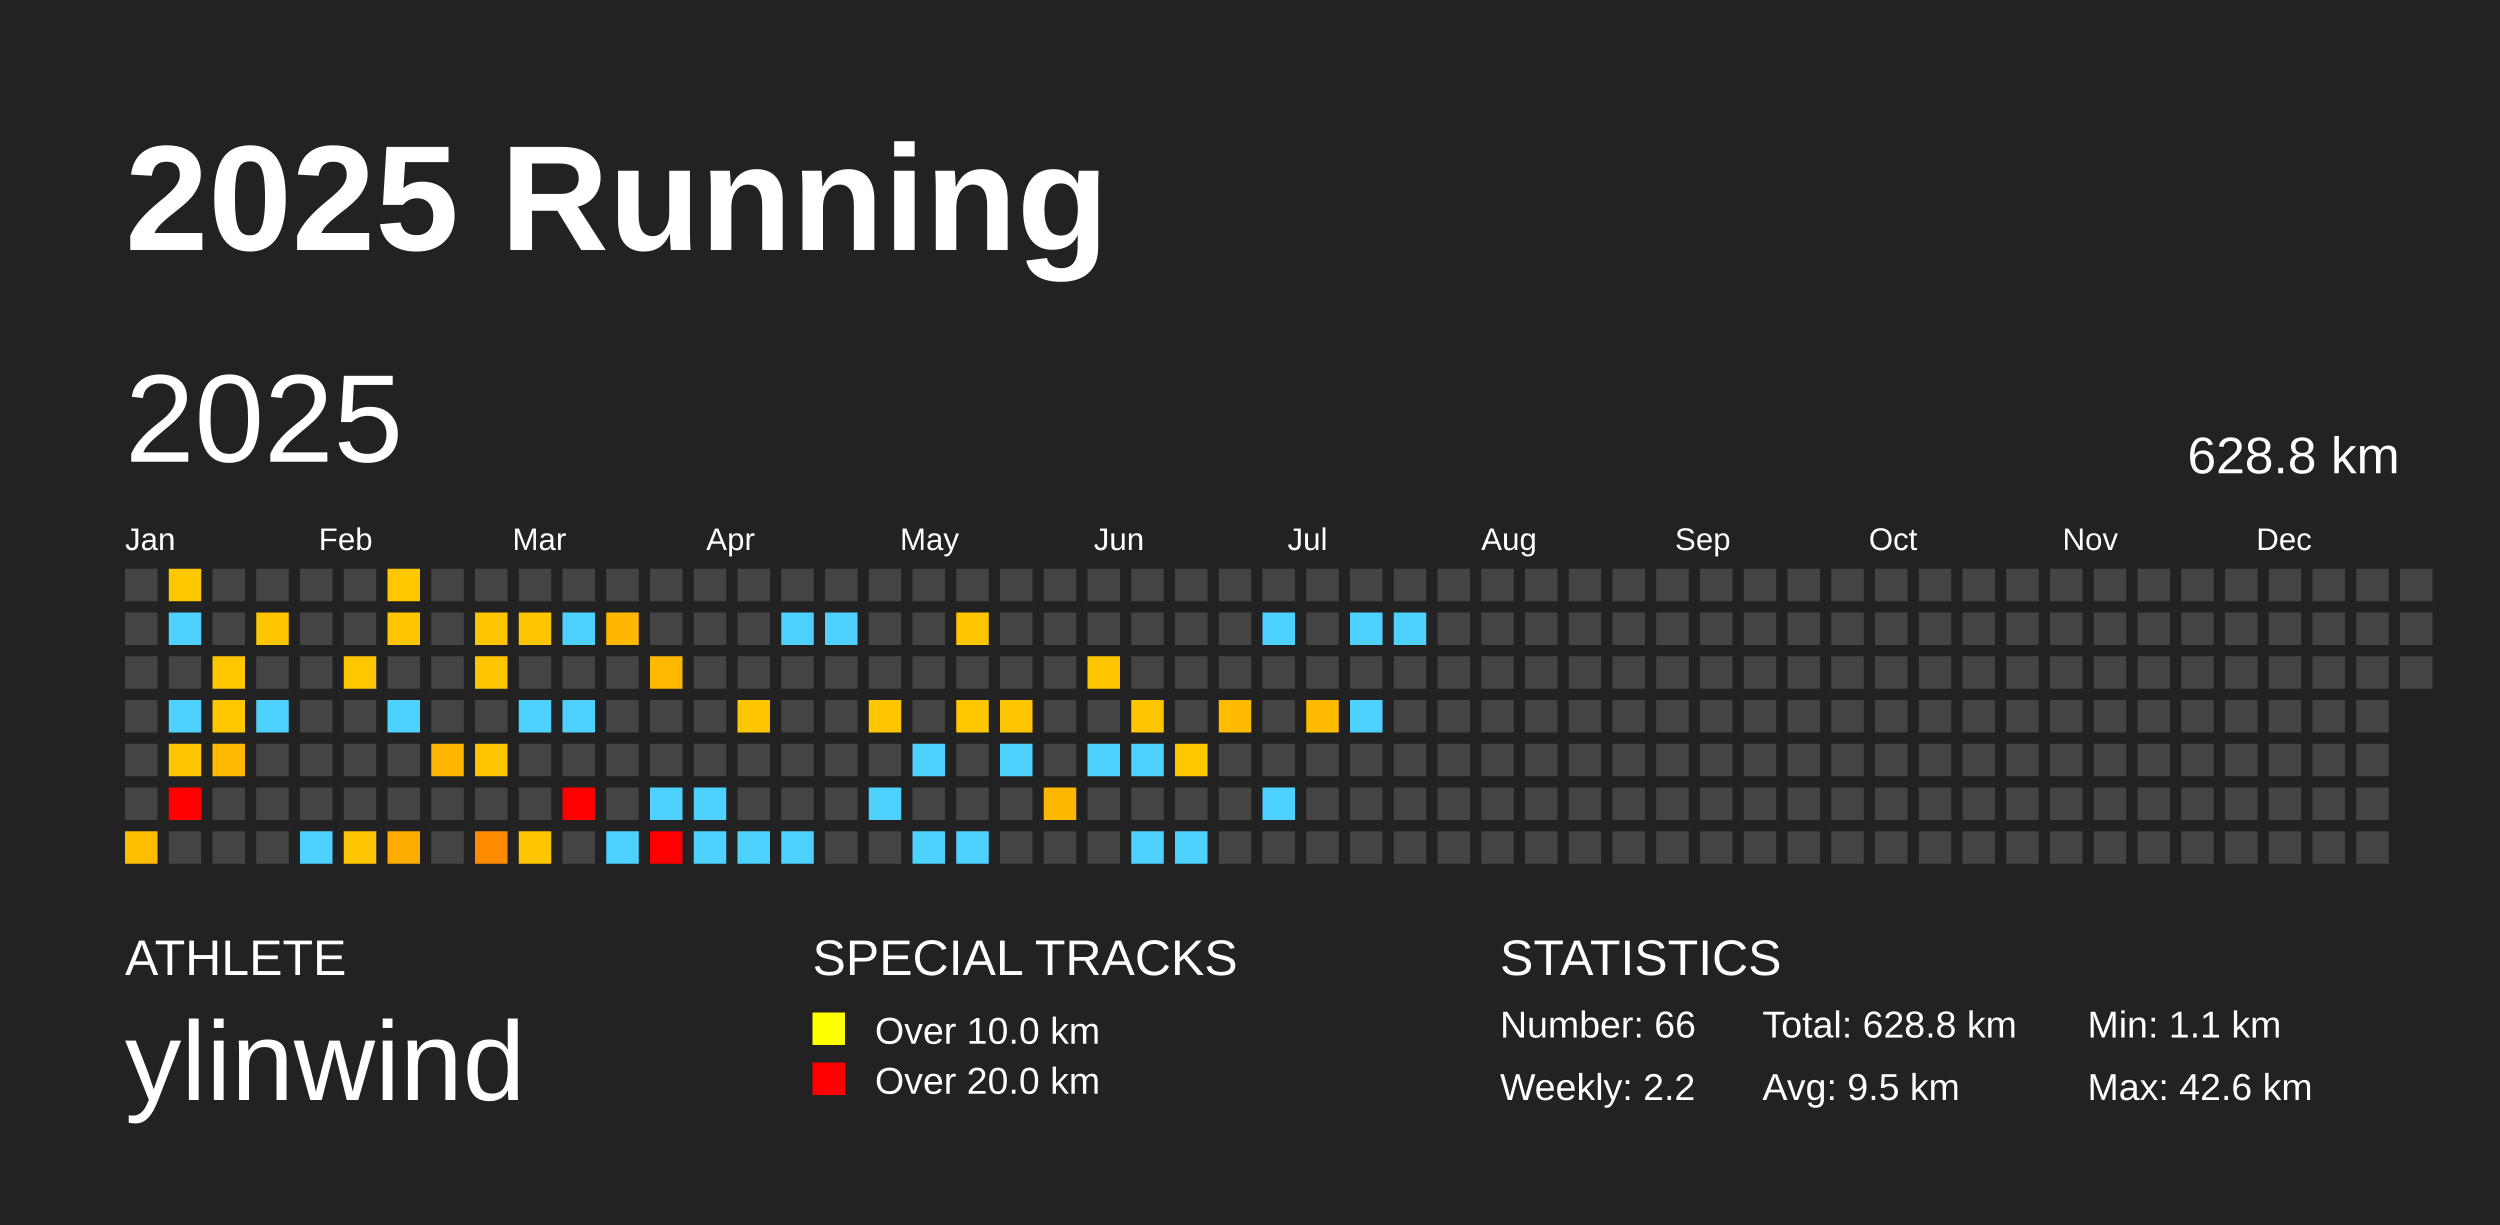
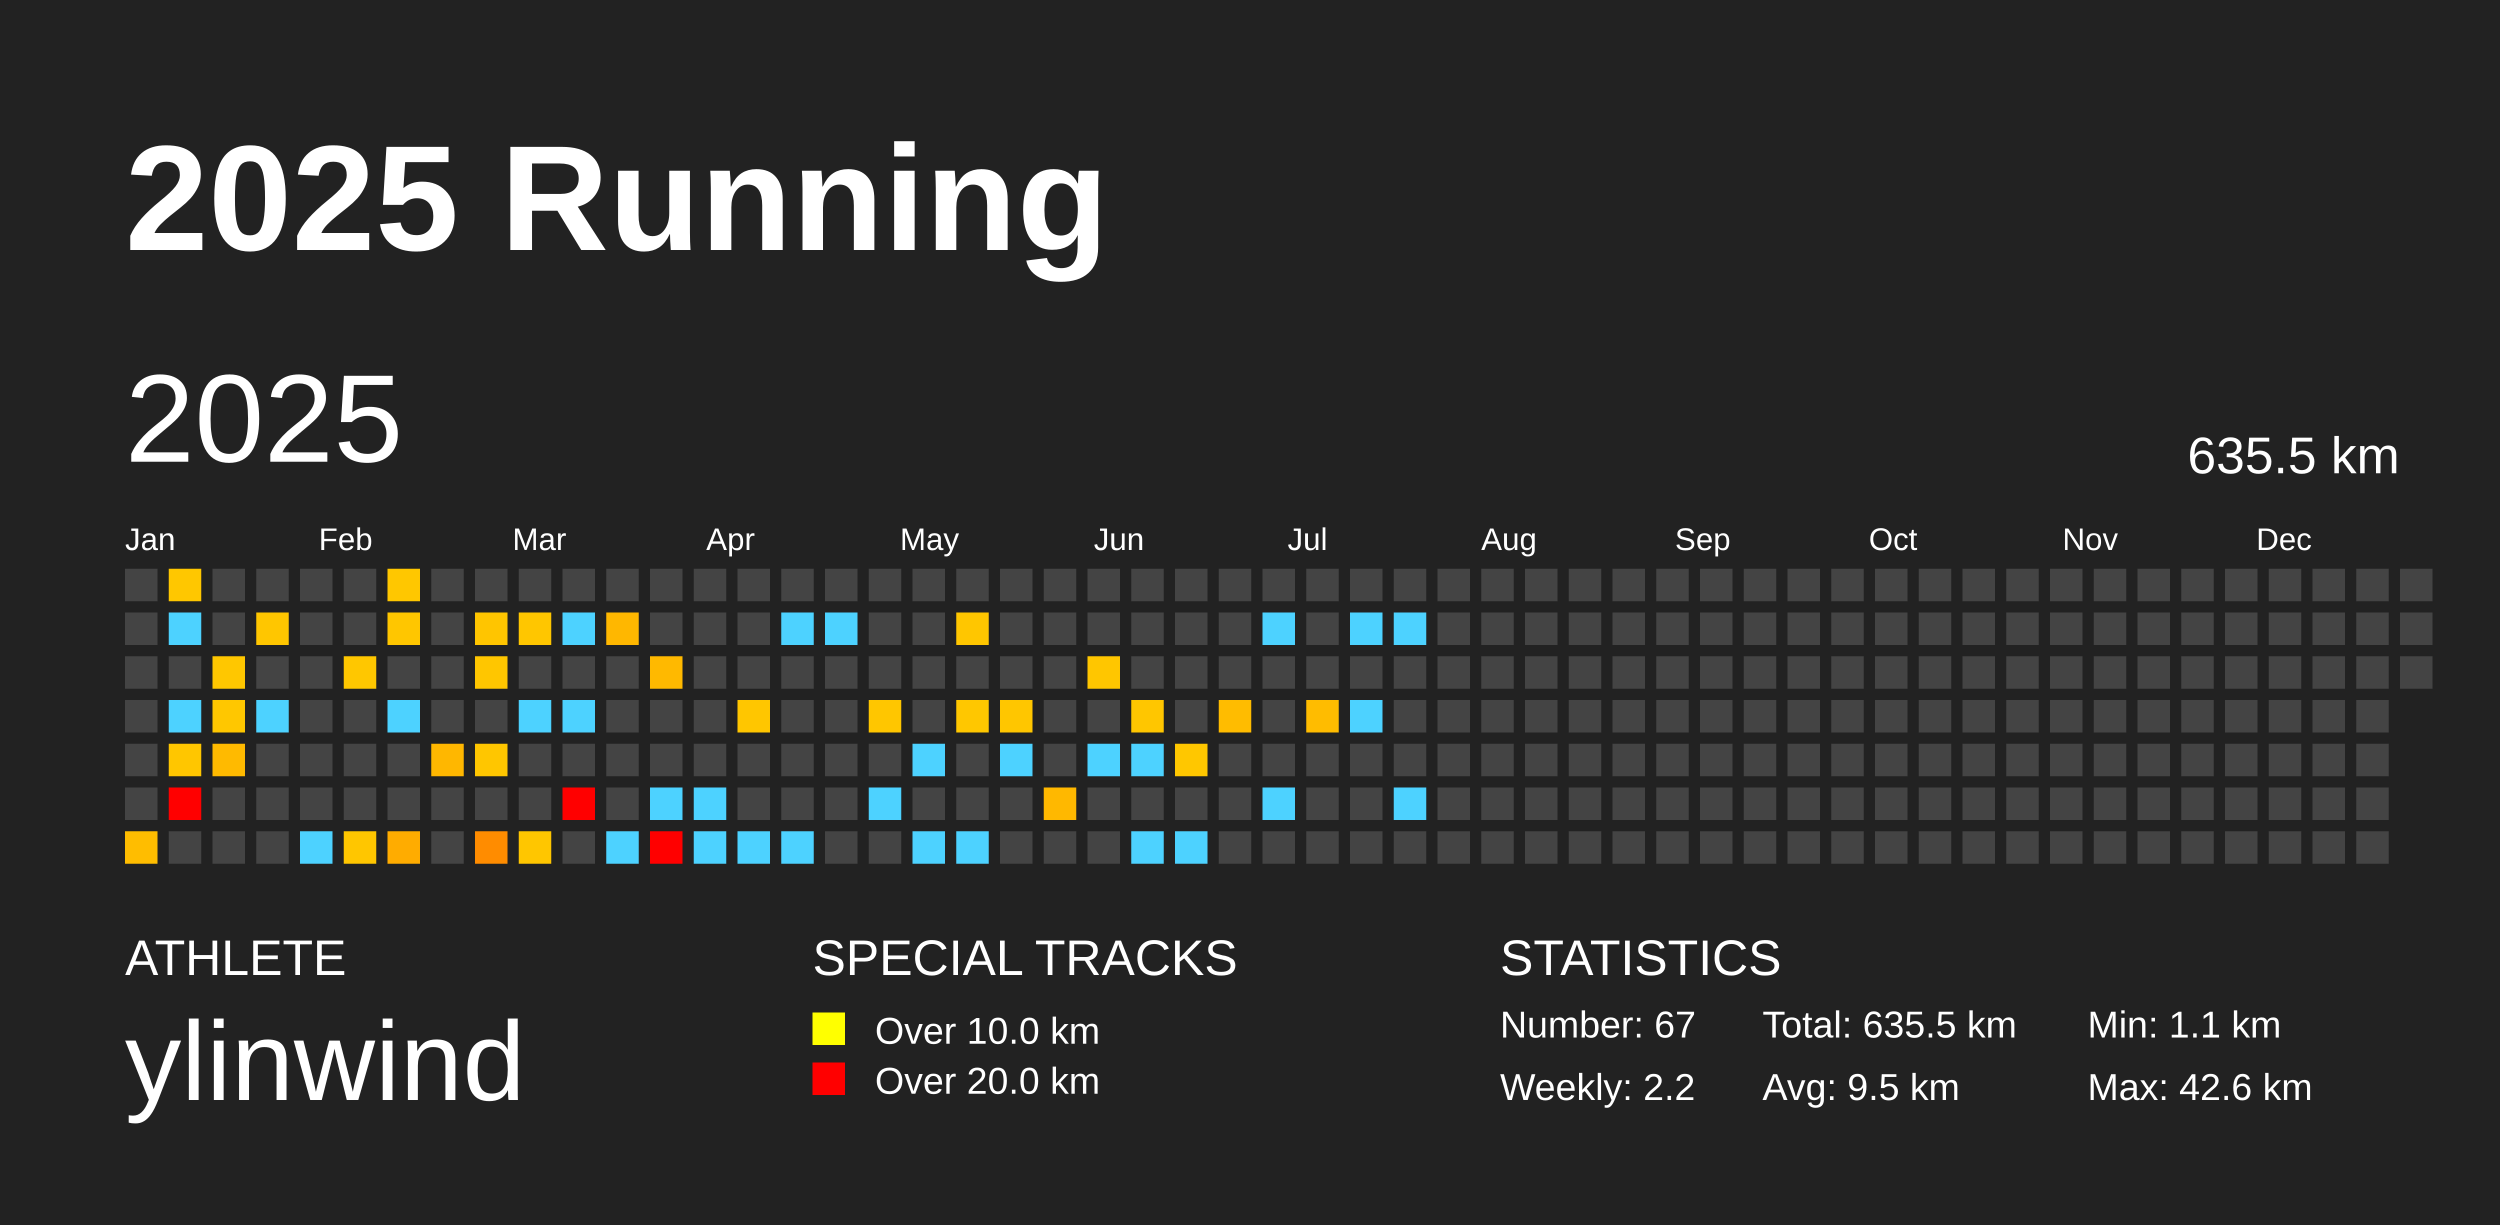
<svg xmlns="http://www.w3.org/2000/svg" baseProfile="full" height="98mm" version="1.1" viewBox="0,0,200,98" width="200mm">
  <defs />
  <rect fill="#222222" height="98" width="200" x="0" y="0" />
  <text fill="#FFFFFF" style="font-size:12px; font-family:Arial; font-weight:bold;" x="10" y="20">2025 Running</text>
  <text fill="#FFFFFF" style="font-size:4px; font-family:Arial" x="10" y="78">ATHLETE</text>
  <text fill="#FFFFFF" style="font-size:9px; font-family:Arial" x="10" y="88">ylinwind</text>
  <text fill="#FFFFFF" style="font-size:4px; font-family:Arial" x="65" y="78">SPECIAL TRACKS</text>
  <rect fill="yellow" height="2.6" width="2.6" x="65" y="81" />
  <text fill="#FFFFFF" style="font-size:3px; font-family:Arial" x="70" y="83.5">Over 10.0 km</text>
  <rect fill="red" height="2.6" width="2.6" x="65" y="85" />
  <text fill="#FFFFFF" style="font-size:3px; font-family:Arial" x="70" y="87.5">Over 20.0 km</text>
  <text fill="#FFFFFF" style="font-size:4px; font-family:Arial" x="120" y="78">STATISTICS</text>
-   <text fill="#FFFFFF" style="font-size:3px; font-family:Arial" x="120" y="83">Number: 66</text>
+   <text fill="#FFFFFF" style="font-size:3px; font-family:Arial" x="120" y="83">Number: 67</text>
  <text fill="#FFFFFF" style="font-size:3px; font-family:Arial" x="120" y="88">Weekly: 2.2</text>
-   <text fill="#FFFFFF" style="font-size:3px; font-family:Arial" x="141" y="83">Total: 628.8 km</text>
+   <text fill="#FFFFFF" style="font-size:3px; font-family:Arial" x="141" y="83">Total: 635.5 km</text>
  <text fill="#FFFFFF" style="font-size:3px; font-family:Arial" x="141" y="88">Avg: 9.5 km</text>
  <text fill="#FFFFFF" style="font-size:3px; font-family:Arial" x="167" y="83">Min: 1.1 km</text>
  <text fill="#FFFFFF" style="font-size:3px; font-family:Arial" x="167" y="88">Max: 42.6 km</text>
  <text dominant-baseline="hanging" fill="#FFFFFF" style="font-size:10.0px; font-family:Arial;" x="10" y="30">2025</text>
-   <text dominant-baseline="hanging" fill="#FFFFFF" style="font-size:4.125px; font-family:Arial;" x="175" y="35">628.8 km</text>
+   <text dominant-baseline="hanging" fill="#FFFFFF" style="font-size:4.125px; font-family:Arial;" x="175" y="35">635.5 km</text>
  <text fill="#FFFFFF" style="font-size:2.5px; font-family:Arial" x="10.0" y="44">Jan</text>
  <text fill="#FFFFFF" style="font-size:2.5px; font-family:Arial" x="25.5" y="44">Feb</text>
  <text fill="#FFFFFF" style="font-size:2.5px; font-family:Arial" x="41.0" y="44">Mar</text>
  <text fill="#FFFFFF" style="font-size:2.5px; font-family:Arial" x="56.5" y="44">Apr</text>
  <text fill="#FFFFFF" style="font-size:2.5px; font-family:Arial" x="72.0" y="44">May</text>
  <text fill="#FFFFFF" style="font-size:2.5px; font-family:Arial" x="87.5" y="44">Jun</text>
  <text fill="#FFFFFF" style="font-size:2.5px; font-family:Arial" x="103.0" y="44">Jul</text>
  <text fill="#FFFFFF" style="font-size:2.5px; font-family:Arial" x="118.5" y="44">Aug</text>
  <text fill="#FFFFFF" style="font-size:2.5px; font-family:Arial" x="134.0" y="44">Sep</text>
  <text fill="#FFFFFF" style="font-size:2.5px; font-family:Arial" x="149.5" y="44">Oct</text>
  <text fill="#FFFFFF" style="font-size:2.5px; font-family:Arial" x="165.0" y="44">Nov</text>
  <text fill="#FFFFFF" style="font-size:2.5px; font-family:Arial" x="180.5" y="44">Dec</text>
  <rect fill="#444444" height="2.6" width="2.6" x="10.0" y="45.5" />
  <rect fill="#444444" height="2.6" width="2.6" x="10.0" y="49.0" />
  <rect fill="#444444" height="2.6" width="2.6" x="10.0" y="52.5" />
  <rect fill="#444444" height="2.6" width="2.6" x="10.0" y="56.0" />
  <rect fill="#444444" height="2.6" width="2.6" x="10.0" y="59.5" />
  <rect fill="#444444" height="2.6" width="2.6" x="10.0" y="63.0" />
  <rect fill="#ffbd00" height="2.6" width="2.6" x="10.0" y="66.5" />
  <rect fill="#ffc700" height="2.6" width="2.6" x="13.5" y="45.5" />
  <rect fill="#4dd2ff" height="2.6" width="2.6" x="13.5" y="49.0" />
  <rect fill="#444444" height="2.6" width="2.6" x="13.5" y="52.5" />
  <rect fill="#4dd2ff" height="2.6" width="2.6" x="13.5" y="56.0" />
  <rect fill="#ffc600" height="2.6" width="2.6" x="13.5" y="59.5" />
  <rect fill="red" height="2.6" width="2.6" x="13.5" y="63.0" />
  <rect fill="#444444" height="2.6" width="2.6" x="13.5" y="66.5" />
  <rect fill="#444444" height="2.6" width="2.6" x="17.0" y="45.5" />
  <rect fill="#444444" height="2.6" width="2.6" x="17.0" y="49.0" />
  <rect fill="#ffc700" height="2.6" width="2.6" x="17.0" y="52.5" />
  <rect fill="#ffc700" height="2.6" width="2.6" x="17.0" y="56.0" />
  <rect fill="#ffba00" height="2.6" width="2.6" x="17.0" y="59.5" />
  <rect fill="#444444" height="2.6" width="2.6" x="17.0" y="63.0" />
  <rect fill="#444444" height="2.6" width="2.6" x="17.0" y="66.5" />
  <rect fill="#444444" height="2.6" width="2.6" x="20.5" y="45.5" />
  <rect fill="#ffc600" height="2.6" width="2.6" x="20.5" y="49.0" />
  <rect fill="#444444" height="2.6" width="2.6" x="20.5" y="52.5" />
  <rect fill="#4dd2ff" height="2.6" width="2.6" x="20.5" y="56.0" />
  <rect fill="#444444" height="2.6" width="2.6" x="20.5" y="59.5" />
  <rect fill="#444444" height="2.6" width="2.6" x="20.5" y="63.0" />
  <rect fill="#444444" height="2.6" width="2.6" x="20.5" y="66.5" />
  <rect fill="#444444" height="2.6" width="2.6" x="24.0" y="45.5" />
  <rect fill="#444444" height="2.6" width="2.6" x="24.0" y="49.0" />
  <rect fill="#444444" height="2.6" width="2.6" x="24.0" y="52.5" />
  <rect fill="#444444" height="2.6" width="2.6" x="24.0" y="56.0" />
  <rect fill="#444444" height="2.6" width="2.6" x="24.0" y="59.5" />
  <rect fill="#444444" height="2.6" width="2.6" x="24.0" y="63.0" />
  <rect fill="#4dd2ff" height="2.6" width="2.6" x="24.0" y="66.5" />
  <rect fill="#444444" height="2.6" width="2.6" x="27.5" y="45.5" />
  <rect fill="#444444" height="2.6" width="2.6" x="27.5" y="49.0" />
  <rect fill="#ffc700" height="2.6" width="2.6" x="27.5" y="52.5" />
  <rect fill="#444444" height="2.6" width="2.6" x="27.5" y="56.0" />
  <rect fill="#444444" height="2.6" width="2.6" x="27.5" y="59.5" />
  <rect fill="#444444" height="2.6" width="2.6" x="27.5" y="63.0" />
  <rect fill="#ffc600" height="2.6" width="2.6" x="27.5" y="66.5" />
  <rect fill="#ffc700" height="2.6" width="2.6" x="31.0" y="45.5" />
  <rect fill="#ffc600" height="2.6" width="2.6" x="31.0" y="49.0" />
  <rect fill="#444444" height="2.6" width="2.6" x="31.0" y="52.5" />
  <rect fill="#4dd2ff" height="2.6" width="2.6" x="31.0" y="56.0" />
  <rect fill="#444444" height="2.6" width="2.6" x="31.0" y="59.5" />
  <rect fill="#444444" height="2.6" width="2.6" x="31.0" y="63.0" />
  <rect fill="#ffac00" height="2.6" width="2.6" x="31.0" y="66.5" />
  <rect fill="#444444" height="2.6" width="2.6" x="34.5" y="45.5" />
  <rect fill="#444444" height="2.6" width="2.6" x="34.5" y="49.0" />
  <rect fill="#444444" height="2.6" width="2.6" x="34.5" y="52.5" />
  <rect fill="#444444" height="2.6" width="2.6" x="34.5" y="56.0" />
  <rect fill="#ffb700" height="2.6" width="2.6" x="34.5" y="59.5" />
  <rect fill="#444444" height="2.6" width="2.6" x="34.5" y="63.0" />
  <rect fill="#444444" height="2.6" width="2.6" x="34.5" y="66.5" />
  <rect fill="#444444" height="2.6" width="2.6" x="38.0" y="45.5" />
  <rect fill="#ffc500" height="2.6" width="2.6" x="38.0" y="49.0" />
  <rect fill="#ffc600" height="2.6" width="2.6" x="38.0" y="52.5" />
  <rect fill="#444444" height="2.6" width="2.6" x="38.0" y="56.0" />
  <rect fill="#ffc600" height="2.6" width="2.6" x="38.0" y="59.5" />
  <rect fill="#444444" height="2.6" width="2.6" x="38.0" y="63.0" />
  <rect fill="#ff8c00" height="2.6" width="2.6" x="38.0" y="66.5" />
  <rect fill="#444444" height="2.6" width="2.6" x="41.5" y="45.5" />
  <rect fill="#ffc600" height="2.6" width="2.6" x="41.5" y="49.0" />
  <rect fill="#444444" height="2.6" width="2.6" x="41.5" y="52.5" />
  <rect fill="#4dd2ff" height="2.6" width="2.6" x="41.5" y="56.0" />
  <rect fill="#444444" height="2.6" width="2.6" x="41.5" y="59.5" />
  <rect fill="#444444" height="2.6" width="2.6" x="41.5" y="63.0" />
  <rect fill="#ffc600" height="2.6" width="2.6" x="41.5" y="66.5" />
  <rect fill="#444444" height="2.6" width="2.6" x="45.0" y="45.5" />
  <rect fill="#4dd2ff" height="2.6" width="2.6" x="45.0" y="49.0" />
  <rect fill="#444444" height="2.6" width="2.6" x="45.0" y="52.5" />
  <rect fill="#4dd2ff" height="2.6" width="2.6" x="45.0" y="56.0" />
  <rect fill="#444444" height="2.6" width="2.6" x="45.0" y="59.5" />
  <rect fill="red" height="2.6" width="2.6" x="45.0" y="63.0" />
  <rect fill="#444444" height="2.6" width="2.6" x="45.0" y="66.5" />
  <rect fill="#444444" height="2.6" width="2.6" x="48.5" y="45.5" />
  <rect fill="#ffb700" height="2.6" width="2.6" x="48.5" y="49.0" />
  <rect fill="#444444" height="2.6" width="2.6" x="48.5" y="52.5" />
  <rect fill="#444444" height="2.6" width="2.6" x="48.5" y="56.0" />
  <rect fill="#444444" height="2.6" width="2.6" x="48.5" y="59.5" />
  <rect fill="#444444" height="2.6" width="2.6" x="48.5" y="63.0" />
  <rect fill="#4dd2ff" height="2.6" width="2.6" x="48.5" y="66.5" />
  <rect fill="#444444" height="2.6" width="2.6" x="52.0" y="45.5" />
  <rect fill="#444444" height="2.6" width="2.6" x="52.0" y="49.0" />
  <rect fill="#ffb900" height="2.6" width="2.6" x="52.0" y="52.5" />
  <rect fill="#444444" height="2.6" width="2.6" x="52.0" y="56.0" />
  <rect fill="#444444" height="2.6" width="2.6" x="52.0" y="59.5" />
  <rect fill="#4dd2ff" height="2.6" width="2.6" x="52.0" y="63.0" />
  <rect fill="red" height="2.6" width="2.6" x="52.0" y="66.5" />
  <rect fill="#444444" height="2.6" width="2.6" x="55.5" y="45.5" />
  <rect fill="#444444" height="2.6" width="2.6" x="55.5" y="49.0" />
  <rect fill="#444444" height="2.6" width="2.6" x="55.5" y="52.5" />
  <rect fill="#444444" height="2.6" width="2.6" x="55.5" y="56.0" />
  <rect fill="#444444" height="2.6" width="2.6" x="55.5" y="59.5" />
  <rect fill="#4dd2ff" height="2.6" width="2.6" x="55.5" y="63.0" />
  <rect fill="#4dd2ff" height="2.6" width="2.6" x="55.5" y="66.5" />
  <rect fill="#444444" height="2.6" width="2.6" x="59.0" y="45.5" />
  <rect fill="#444444" height="2.6" width="2.6" x="59.0" y="49.0" />
  <rect fill="#444444" height="2.6" width="2.6" x="59.0" y="52.5" />
  <rect fill="#ffc600" height="2.6" width="2.6" x="59.0" y="56.0" />
  <rect fill="#444444" height="2.6" width="2.6" x="59.0" y="59.5" />
  <rect fill="#444444" height="2.6" width="2.6" x="59.0" y="63.0" />
  <rect fill="#4dd2ff" height="2.6" width="2.6" x="59.0" y="66.5" />
  <rect fill="#444444" height="2.6" width="2.6" x="62.5" y="45.5" />
  <rect fill="#4dd2ff" height="2.6" width="2.6" x="62.5" y="49.0" />
  <rect fill="#444444" height="2.6" width="2.6" x="62.5" y="52.5" />
  <rect fill="#444444" height="2.6" width="2.6" x="62.5" y="56.0" />
  <rect fill="#444444" height="2.6" width="2.6" x="62.5" y="59.5" />
  <rect fill="#444444" height="2.6" width="2.6" x="62.5" y="63.0" />
  <rect fill="#4dd2ff" height="2.6" width="2.6" x="62.5" y="66.5" />
  <rect fill="#444444" height="2.6" width="2.6" x="66.0" y="45.5" />
  <rect fill="#4dd2ff" height="2.6" width="2.6" x="66.0" y="49.0" />
  <rect fill="#444444" height="2.6" width="2.6" x="66.0" y="52.5" />
  <rect fill="#444444" height="2.6" width="2.6" x="66.0" y="56.0" />
  <rect fill="#444444" height="2.6" width="2.6" x="66.0" y="59.5" />
  <rect fill="#444444" height="2.6" width="2.6" x="66.0" y="63.0" />
  <rect fill="#444444" height="2.6" width="2.6" x="66.0" y="66.5" />
  <rect fill="#444444" height="2.6" width="2.6" x="69.5" y="45.5" />
  <rect fill="#444444" height="2.6" width="2.6" x="69.5" y="49.0" />
  <rect fill="#444444" height="2.6" width="2.6" x="69.5" y="52.5" />
  <rect fill="#ffc600" height="2.6" width="2.6" x="69.5" y="56.0" />
  <rect fill="#444444" height="2.6" width="2.6" x="69.5" y="59.5" />
  <rect fill="#4dd2ff" height="2.6" width="2.6" x="69.5" y="63.0" />
  <rect fill="#444444" height="2.6" width="2.6" x="69.5" y="66.5" />
  <rect fill="#444444" height="2.6" width="2.6" x="73.0" y="45.5" />
  <rect fill="#444444" height="2.6" width="2.6" x="73.0" y="49.0" />
  <rect fill="#444444" height="2.6" width="2.6" x="73.0" y="52.5" />
  <rect fill="#444444" height="2.6" width="2.6" x="73.0" y="56.0" />
  <rect fill="#4dd2ff" height="2.6" width="2.6" x="73.0" y="59.5" />
  <rect fill="#444444" height="2.6" width="2.6" x="73.0" y="63.0" />
  <rect fill="#4dd2ff" height="2.6" width="2.6" x="73.0" y="66.5" />
  <rect fill="#444444" height="2.6" width="2.6" x="76.5" y="45.5" />
  <rect fill="#ffc600" height="2.6" width="2.6" x="76.5" y="49.0" />
  <rect fill="#444444" height="2.6" width="2.6" x="76.5" y="52.5" />
  <rect fill="#ffc700" height="2.6" width="2.6" x="76.5" y="56.0" />
  <rect fill="#444444" height="2.6" width="2.6" x="76.5" y="59.5" />
  <rect fill="#444444" height="2.6" width="2.6" x="76.5" y="63.0" />
  <rect fill="#4dd2ff" height="2.6" width="2.6" x="76.5" y="66.5" />
  <rect fill="#444444" height="2.6" width="2.6" x="80.0" y="45.5" />
  <rect fill="#444444" height="2.6" width="2.6" x="80.0" y="49.0" />
  <rect fill="#444444" height="2.6" width="2.6" x="80.0" y="52.5" />
  <rect fill="#ffc600" height="2.6" width="2.6" x="80.0" y="56.0" />
  <rect fill="#4dd2ff" height="2.6" width="2.6" x="80.0" y="59.5" />
  <rect fill="#444444" height="2.6" width="2.6" x="80.0" y="63.0" />
  <rect fill="#444444" height="2.6" width="2.6" x="80.0" y="66.5" />
  <rect fill="#444444" height="2.6" width="2.6" x="83.5" y="45.5" />
  <rect fill="#444444" height="2.6" width="2.6" x="83.5" y="49.0" />
  <rect fill="#444444" height="2.6" width="2.6" x="83.5" y="52.5" />
  <rect fill="#444444" height="2.6" width="2.6" x="83.5" y="56.0" />
  <rect fill="#444444" height="2.6" width="2.6" x="83.5" y="59.5" />
  <rect fill="#ffb800" height="2.6" width="2.6" x="83.5" y="63.0" />
  <rect fill="#444444" height="2.6" width="2.6" x="83.5" y="66.5" />
  <rect fill="#444444" height="2.6" width="2.6" x="87.0" y="45.5" />
  <rect fill="#444444" height="2.6" width="2.6" x="87.0" y="49.0" />
  <rect fill="#ffc600" height="2.6" width="2.6" x="87.0" y="52.5" />
  <rect fill="#444444" height="2.6" width="2.6" x="87.0" y="56.0" />
  <rect fill="#4dd2ff" height="2.6" width="2.6" x="87.0" y="59.5" />
  <rect fill="#444444" height="2.6" width="2.6" x="87.0" y="63.0" />
  <rect fill="#444444" height="2.6" width="2.6" x="87.0" y="66.5" />
  <rect fill="#444444" height="2.6" width="2.6" x="90.5" y="45.5" />
  <rect fill="#444444" height="2.6" width="2.6" x="90.5" y="49.0" />
  <rect fill="#444444" height="2.6" width="2.6" x="90.5" y="52.5" />
  <rect fill="#ffc600" height="2.6" width="2.6" x="90.5" y="56.0" />
  <rect fill="#4dd2ff" height="2.6" width="2.6" x="90.5" y="59.5" />
  <rect fill="#444444" height="2.6" width="2.6" x="90.5" y="63.0" />
  <rect fill="#4dd2ff" height="2.6" width="2.6" x="90.5" y="66.5" />
  <rect fill="#444444" height="2.6" width="2.6" x="94.0" y="45.5" />
  <rect fill="#444444" height="2.6" width="2.6" x="94.0" y="49.0" />
  <rect fill="#444444" height="2.6" width="2.6" x="94.0" y="52.5" />
  <rect fill="#444444" height="2.6" width="2.6" x="94.0" y="56.0" />
  <rect fill="#ffc700" height="2.6" width="2.6" x="94.0" y="59.5" />
  <rect fill="#444444" height="2.6" width="2.6" x="94.0" y="63.0" />
  <rect fill="#4dd2ff" height="2.6" width="2.6" x="94.0" y="66.5" />
  <rect fill="#444444" height="2.6" width="2.6" x="97.5" y="45.5" />
  <rect fill="#444444" height="2.6" width="2.6" x="97.5" y="49.0" />
  <rect fill="#444444" height="2.6" width="2.6" x="97.5" y="52.5" />
  <rect fill="#ffbc00" height="2.6" width="2.6" x="97.5" y="56.0" />
  <rect fill="#444444" height="2.6" width="2.6" x="97.5" y="59.5" />
  <rect fill="#444444" height="2.6" width="2.6" x="97.5" y="63.0" />
  <rect fill="#444444" height="2.6" width="2.6" x="97.5" y="66.5" />
  <rect fill="#444444" height="2.6" width="2.6" x="101.0" y="45.5" />
  <rect fill="#4dd2ff" height="2.6" width="2.6" x="101.0" y="49.0" />
  <rect fill="#444444" height="2.6" width="2.6" x="101.0" y="52.5" />
  <rect fill="#444444" height="2.6" width="2.6" x="101.0" y="56.0" />
  <rect fill="#444444" height="2.6" width="2.6" x="101.0" y="59.5" />
  <rect fill="#4dd2ff" height="2.6" width="2.6" x="101.0" y="63.0" />
  <rect fill="#444444" height="2.6" width="2.6" x="101.0" y="66.5" />
  <rect fill="#444444" height="2.6" width="2.6" x="104.5" y="45.5" />
  <rect fill="#444444" height="2.6" width="2.6" x="104.5" y="49.0" />
  <rect fill="#444444" height="2.6" width="2.6" x="104.5" y="52.5" />
  <rect fill="#ffbc00" height="2.6" width="2.6" x="104.5" y="56.0" />
  <rect fill="#444444" height="2.6" width="2.6" x="104.5" y="59.5" />
  <rect fill="#444444" height="2.6" width="2.6" x="104.5" y="63.0" />
  <rect fill="#444444" height="2.6" width="2.6" x="104.5" y="66.5" />
  <rect fill="#444444" height="2.6" width="2.6" x="108.0" y="45.5" />
  <rect fill="#4dd2ff" height="2.6" width="2.6" x="108.0" y="49.0" />
  <rect fill="#444444" height="2.6" width="2.6" x="108.0" y="52.5" />
  <rect fill="#4dd2ff" height="2.6" width="2.6" x="108.0" y="56.0" />
  <rect fill="#444444" height="2.6" width="2.6" x="108.0" y="59.5" />
  <rect fill="#444444" height="2.6" width="2.6" x="108.0" y="63.0" />
  <rect fill="#444444" height="2.6" width="2.6" x="108.0" y="66.5" />
  <rect fill="#444444" height="2.6" width="2.6" x="111.5" y="45.5" />
  <rect fill="#4dd2ff" height="2.6" width="2.6" x="111.5" y="49.0" />
  <rect fill="#444444" height="2.6" width="2.6" x="111.5" y="52.5" />
  <rect fill="#444444" height="2.6" width="2.6" x="111.5" y="56.0" />
  <rect fill="#444444" height="2.6" width="2.6" x="111.5" y="59.5" />
-   <rect fill="#444444" height="2.6" width="2.6" x="111.5" y="63.0" />
+   <rect fill="#4dd2ff" height="2.6" width="2.6" x="111.5" y="63.0" />
  <rect fill="#444444" height="2.6" width="2.6" x="111.5" y="66.5" />
  <rect fill="#444444" height="2.6" width="2.6" x="115.0" y="45.5" />
  <rect fill="#444444" height="2.6" width="2.6" x="115.0" y="49.0" />
  <rect fill="#444444" height="2.6" width="2.6" x="115.0" y="52.5" />
  <rect fill="#444444" height="2.6" width="2.6" x="115.0" y="56.0" />
  <rect fill="#444444" height="2.6" width="2.6" x="115.0" y="59.5" />
  <rect fill="#444444" height="2.6" width="2.6" x="115.0" y="63.0" />
  <rect fill="#444444" height="2.6" width="2.6" x="115.0" y="66.5" />
  <rect fill="#444444" height="2.6" width="2.6" x="118.5" y="45.5" />
  <rect fill="#444444" height="2.6" width="2.6" x="118.5" y="49.0" />
  <rect fill="#444444" height="2.6" width="2.6" x="118.5" y="52.5" />
  <rect fill="#444444" height="2.6" width="2.6" x="118.5" y="56.0" />
  <rect fill="#444444" height="2.6" width="2.6" x="118.5" y="59.5" />
  <rect fill="#444444" height="2.6" width="2.6" x="118.5" y="63.0" />
  <rect fill="#444444" height="2.6" width="2.6" x="118.5" y="66.5" />
  <rect fill="#444444" height="2.6" width="2.6" x="122.0" y="45.5" />
  <rect fill="#444444" height="2.6" width="2.6" x="122.0" y="49.0" />
  <rect fill="#444444" height="2.6" width="2.6" x="122.0" y="52.5" />
  <rect fill="#444444" height="2.6" width="2.6" x="122.0" y="56.0" />
  <rect fill="#444444" height="2.6" width="2.6" x="122.0" y="59.5" />
  <rect fill="#444444" height="2.6" width="2.6" x="122.0" y="63.0" />
  <rect fill="#444444" height="2.6" width="2.6" x="122.0" y="66.5" />
  <rect fill="#444444" height="2.6" width="2.6" x="125.5" y="45.5" />
  <rect fill="#444444" height="2.6" width="2.6" x="125.5" y="49.0" />
  <rect fill="#444444" height="2.6" width="2.6" x="125.5" y="52.5" />
  <rect fill="#444444" height="2.6" width="2.6" x="125.5" y="56.0" />
  <rect fill="#444444" height="2.6" width="2.6" x="125.5" y="59.5" />
  <rect fill="#444444" height="2.6" width="2.6" x="125.5" y="63.0" />
  <rect fill="#444444" height="2.6" width="2.6" x="125.5" y="66.5" />
  <rect fill="#444444" height="2.6" width="2.6" x="129.0" y="45.5" />
  <rect fill="#444444" height="2.6" width="2.6" x="129.0" y="49.0" />
  <rect fill="#444444" height="2.6" width="2.6" x="129.0" y="52.5" />
  <rect fill="#444444" height="2.6" width="2.6" x="129.0" y="56.0" />
  <rect fill="#444444" height="2.6" width="2.6" x="129.0" y="59.5" />
  <rect fill="#444444" height="2.6" width="2.6" x="129.0" y="63.0" />
  <rect fill="#444444" height="2.6" width="2.6" x="129.0" y="66.5" />
  <rect fill="#444444" height="2.6" width="2.6" x="132.5" y="45.5" />
  <rect fill="#444444" height="2.6" width="2.6" x="132.5" y="49.0" />
  <rect fill="#444444" height="2.6" width="2.6" x="132.5" y="52.5" />
  <rect fill="#444444" height="2.6" width="2.6" x="132.5" y="56.0" />
  <rect fill="#444444" height="2.6" width="2.6" x="132.5" y="59.5" />
  <rect fill="#444444" height="2.6" width="2.6" x="132.5" y="63.0" />
  <rect fill="#444444" height="2.6" width="2.6" x="132.5" y="66.5" />
  <rect fill="#444444" height="2.6" width="2.6" x="136.0" y="45.5" />
  <rect fill="#444444" height="2.6" width="2.6" x="136.0" y="49.0" />
  <rect fill="#444444" height="2.6" width="2.6" x="136.0" y="52.5" />
  <rect fill="#444444" height="2.6" width="2.6" x="136.0" y="56.0" />
  <rect fill="#444444" height="2.6" width="2.6" x="136.0" y="59.5" />
  <rect fill="#444444" height="2.6" width="2.6" x="136.0" y="63.0" />
  <rect fill="#444444" height="2.6" width="2.6" x="136.0" y="66.5" />
  <rect fill="#444444" height="2.6" width="2.6" x="139.5" y="45.5" />
  <rect fill="#444444" height="2.6" width="2.6" x="139.5" y="49.0" />
  <rect fill="#444444" height="2.6" width="2.6" x="139.5" y="52.5" />
  <rect fill="#444444" height="2.6" width="2.6" x="139.5" y="56.0" />
  <rect fill="#444444" height="2.6" width="2.6" x="139.5" y="59.5" />
  <rect fill="#444444" height="2.6" width="2.6" x="139.5" y="63.0" />
  <rect fill="#444444" height="2.6" width="2.6" x="139.5" y="66.5" />
  <rect fill="#444444" height="2.6" width="2.6" x="143.0" y="45.5" />
  <rect fill="#444444" height="2.6" width="2.6" x="143.0" y="49.0" />
  <rect fill="#444444" height="2.6" width="2.6" x="143.0" y="52.5" />
  <rect fill="#444444" height="2.6" width="2.6" x="143.0" y="56.0" />
  <rect fill="#444444" height="2.6" width="2.6" x="143.0" y="59.5" />
  <rect fill="#444444" height="2.6" width="2.6" x="143.0" y="63.0" />
  <rect fill="#444444" height="2.6" width="2.6" x="143.0" y="66.5" />
  <rect fill="#444444" height="2.6" width="2.6" x="146.5" y="45.5" />
  <rect fill="#444444" height="2.6" width="2.6" x="146.5" y="49.0" />
  <rect fill="#444444" height="2.6" width="2.6" x="146.5" y="52.5" />
  <rect fill="#444444" height="2.6" width="2.6" x="146.5" y="56.0" />
  <rect fill="#444444" height="2.6" width="2.6" x="146.5" y="59.5" />
  <rect fill="#444444" height="2.6" width="2.6" x="146.5" y="63.0" />
  <rect fill="#444444" height="2.6" width="2.6" x="146.5" y="66.5" />
  <rect fill="#444444" height="2.6" width="2.6" x="150.0" y="45.5" />
  <rect fill="#444444" height="2.6" width="2.6" x="150.0" y="49.0" />
  <rect fill="#444444" height="2.6" width="2.6" x="150.0" y="52.5" />
  <rect fill="#444444" height="2.6" width="2.6" x="150.0" y="56.0" />
  <rect fill="#444444" height="2.6" width="2.6" x="150.0" y="59.5" />
  <rect fill="#444444" height="2.6" width="2.6" x="150.0" y="63.0" />
  <rect fill="#444444" height="2.6" width="2.6" x="150.0" y="66.5" />
  <rect fill="#444444" height="2.6" width="2.6" x="153.5" y="45.5" />
  <rect fill="#444444" height="2.6" width="2.6" x="153.5" y="49.0" />
  <rect fill="#444444" height="2.6" width="2.6" x="153.5" y="52.5" />
  <rect fill="#444444" height="2.6" width="2.6" x="153.5" y="56.0" />
  <rect fill="#444444" height="2.6" width="2.6" x="153.5" y="59.5" />
  <rect fill="#444444" height="2.6" width="2.6" x="153.5" y="63.0" />
  <rect fill="#444444" height="2.6" width="2.6" x="153.5" y="66.5" />
  <rect fill="#444444" height="2.6" width="2.6" x="157.0" y="45.5" />
  <rect fill="#444444" height="2.6" width="2.6" x="157.0" y="49.0" />
  <rect fill="#444444" height="2.6" width="2.6" x="157.0" y="52.5" />
  <rect fill="#444444" height="2.6" width="2.6" x="157.0" y="56.0" />
  <rect fill="#444444" height="2.6" width="2.6" x="157.0" y="59.5" />
  <rect fill="#444444" height="2.6" width="2.6" x="157.0" y="63.0" />
  <rect fill="#444444" height="2.6" width="2.6" x="157.0" y="66.5" />
  <rect fill="#444444" height="2.6" width="2.6" x="160.5" y="45.5" />
  <rect fill="#444444" height="2.6" width="2.6" x="160.5" y="49.0" />
  <rect fill="#444444" height="2.6" width="2.6" x="160.5" y="52.5" />
  <rect fill="#444444" height="2.6" width="2.6" x="160.5" y="56.0" />
  <rect fill="#444444" height="2.6" width="2.6" x="160.5" y="59.5" />
  <rect fill="#444444" height="2.6" width="2.6" x="160.5" y="63.0" />
  <rect fill="#444444" height="2.6" width="2.6" x="160.5" y="66.5" />
  <rect fill="#444444" height="2.6" width="2.6" x="164.0" y="45.5" />
  <rect fill="#444444" height="2.6" width="2.6" x="164.0" y="49.0" />
  <rect fill="#444444" height="2.6" width="2.6" x="164.0" y="52.5" />
  <rect fill="#444444" height="2.6" width="2.6" x="164.0" y="56.0" />
  <rect fill="#444444" height="2.6" width="2.6" x="164.0" y="59.5" />
  <rect fill="#444444" height="2.6" width="2.6" x="164.0" y="63.0" />
  <rect fill="#444444" height="2.6" width="2.6" x="164.0" y="66.5" />
  <rect fill="#444444" height="2.6" width="2.6" x="167.5" y="45.5" />
  <rect fill="#444444" height="2.6" width="2.6" x="167.5" y="49.0" />
  <rect fill="#444444" height="2.6" width="2.6" x="167.5" y="52.5" />
  <rect fill="#444444" height="2.6" width="2.6" x="167.5" y="56.0" />
  <rect fill="#444444" height="2.6" width="2.6" x="167.5" y="59.5" />
  <rect fill="#444444" height="2.6" width="2.6" x="167.5" y="63.0" />
  <rect fill="#444444" height="2.6" width="2.6" x="167.5" y="66.5" />
  <rect fill="#444444" height="2.6" width="2.6" x="171.0" y="45.5" />
  <rect fill="#444444" height="2.6" width="2.6" x="171.0" y="49.0" />
  <rect fill="#444444" height="2.6" width="2.6" x="171.0" y="52.5" />
  <rect fill="#444444" height="2.6" width="2.6" x="171.0" y="56.0" />
  <rect fill="#444444" height="2.6" width="2.6" x="171.0" y="59.5" />
  <rect fill="#444444" height="2.6" width="2.6" x="171.0" y="63.0" />
  <rect fill="#444444" height="2.6" width="2.6" x="171.0" y="66.5" />
  <rect fill="#444444" height="2.6" width="2.6" x="174.5" y="45.5" />
  <rect fill="#444444" height="2.6" width="2.6" x="174.5" y="49.0" />
  <rect fill="#444444" height="2.6" width="2.6" x="174.5" y="52.5" />
  <rect fill="#444444" height="2.6" width="2.6" x="174.5" y="56.0" />
  <rect fill="#444444" height="2.6" width="2.6" x="174.5" y="59.5" />
  <rect fill="#444444" height="2.6" width="2.6" x="174.5" y="63.0" />
  <rect fill="#444444" height="2.6" width="2.6" x="174.5" y="66.5" />
  <rect fill="#444444" height="2.6" width="2.6" x="178.0" y="45.5" />
  <rect fill="#444444" height="2.6" width="2.6" x="178.0" y="49.0" />
  <rect fill="#444444" height="2.6" width="2.6" x="178.0" y="52.5" />
  <rect fill="#444444" height="2.6" width="2.6" x="178.0" y="56.0" />
  <rect fill="#444444" height="2.6" width="2.6" x="178.0" y="59.5" />
  <rect fill="#444444" height="2.6" width="2.6" x="178.0" y="63.0" />
  <rect fill="#444444" height="2.6" width="2.6" x="178.0" y="66.5" />
  <rect fill="#444444" height="2.6" width="2.6" x="181.5" y="45.5" />
  <rect fill="#444444" height="2.6" width="2.6" x="181.5" y="49.0" />
  <rect fill="#444444" height="2.6" width="2.6" x="181.5" y="52.5" />
  <rect fill="#444444" height="2.6" width="2.6" x="181.5" y="56.0" />
  <rect fill="#444444" height="2.6" width="2.6" x="181.5" y="59.5" />
  <rect fill="#444444" height="2.6" width="2.6" x="181.5" y="63.0" />
  <rect fill="#444444" height="2.6" width="2.6" x="181.5" y="66.5" />
  <rect fill="#444444" height="2.6" width="2.6" x="185.0" y="45.5" />
  <rect fill="#444444" height="2.6" width="2.6" x="185.0" y="49.0" />
  <rect fill="#444444" height="2.6" width="2.6" x="185.0" y="52.5" />
  <rect fill="#444444" height="2.6" width="2.6" x="185.0" y="56.0" />
  <rect fill="#444444" height="2.6" width="2.6" x="185.0" y="59.5" />
  <rect fill="#444444" height="2.6" width="2.6" x="185.0" y="63.0" />
  <rect fill="#444444" height="2.6" width="2.6" x="185.0" y="66.5" />
  <rect fill="#444444" height="2.6" width="2.6" x="188.5" y="45.5" />
  <rect fill="#444444" height="2.6" width="2.6" x="188.5" y="49.0" />
  <rect fill="#444444" height="2.6" width="2.6" x="188.5" y="52.5" />
  <rect fill="#444444" height="2.6" width="2.6" x="188.5" y="56.0" />
  <rect fill="#444444" height="2.6" width="2.6" x="188.5" y="59.5" />
  <rect fill="#444444" height="2.6" width="2.6" x="188.5" y="63.0" />
  <rect fill="#444444" height="2.6" width="2.6" x="188.5" y="66.5" />
  <rect fill="#444444" height="2.6" width="2.6" x="192.0" y="45.5" />
  <rect fill="#444444" height="2.6" width="2.6" x="192.0" y="49.0" />
  <rect fill="#444444" height="2.6" width="2.6" x="192.0" y="52.5" />
</svg>
